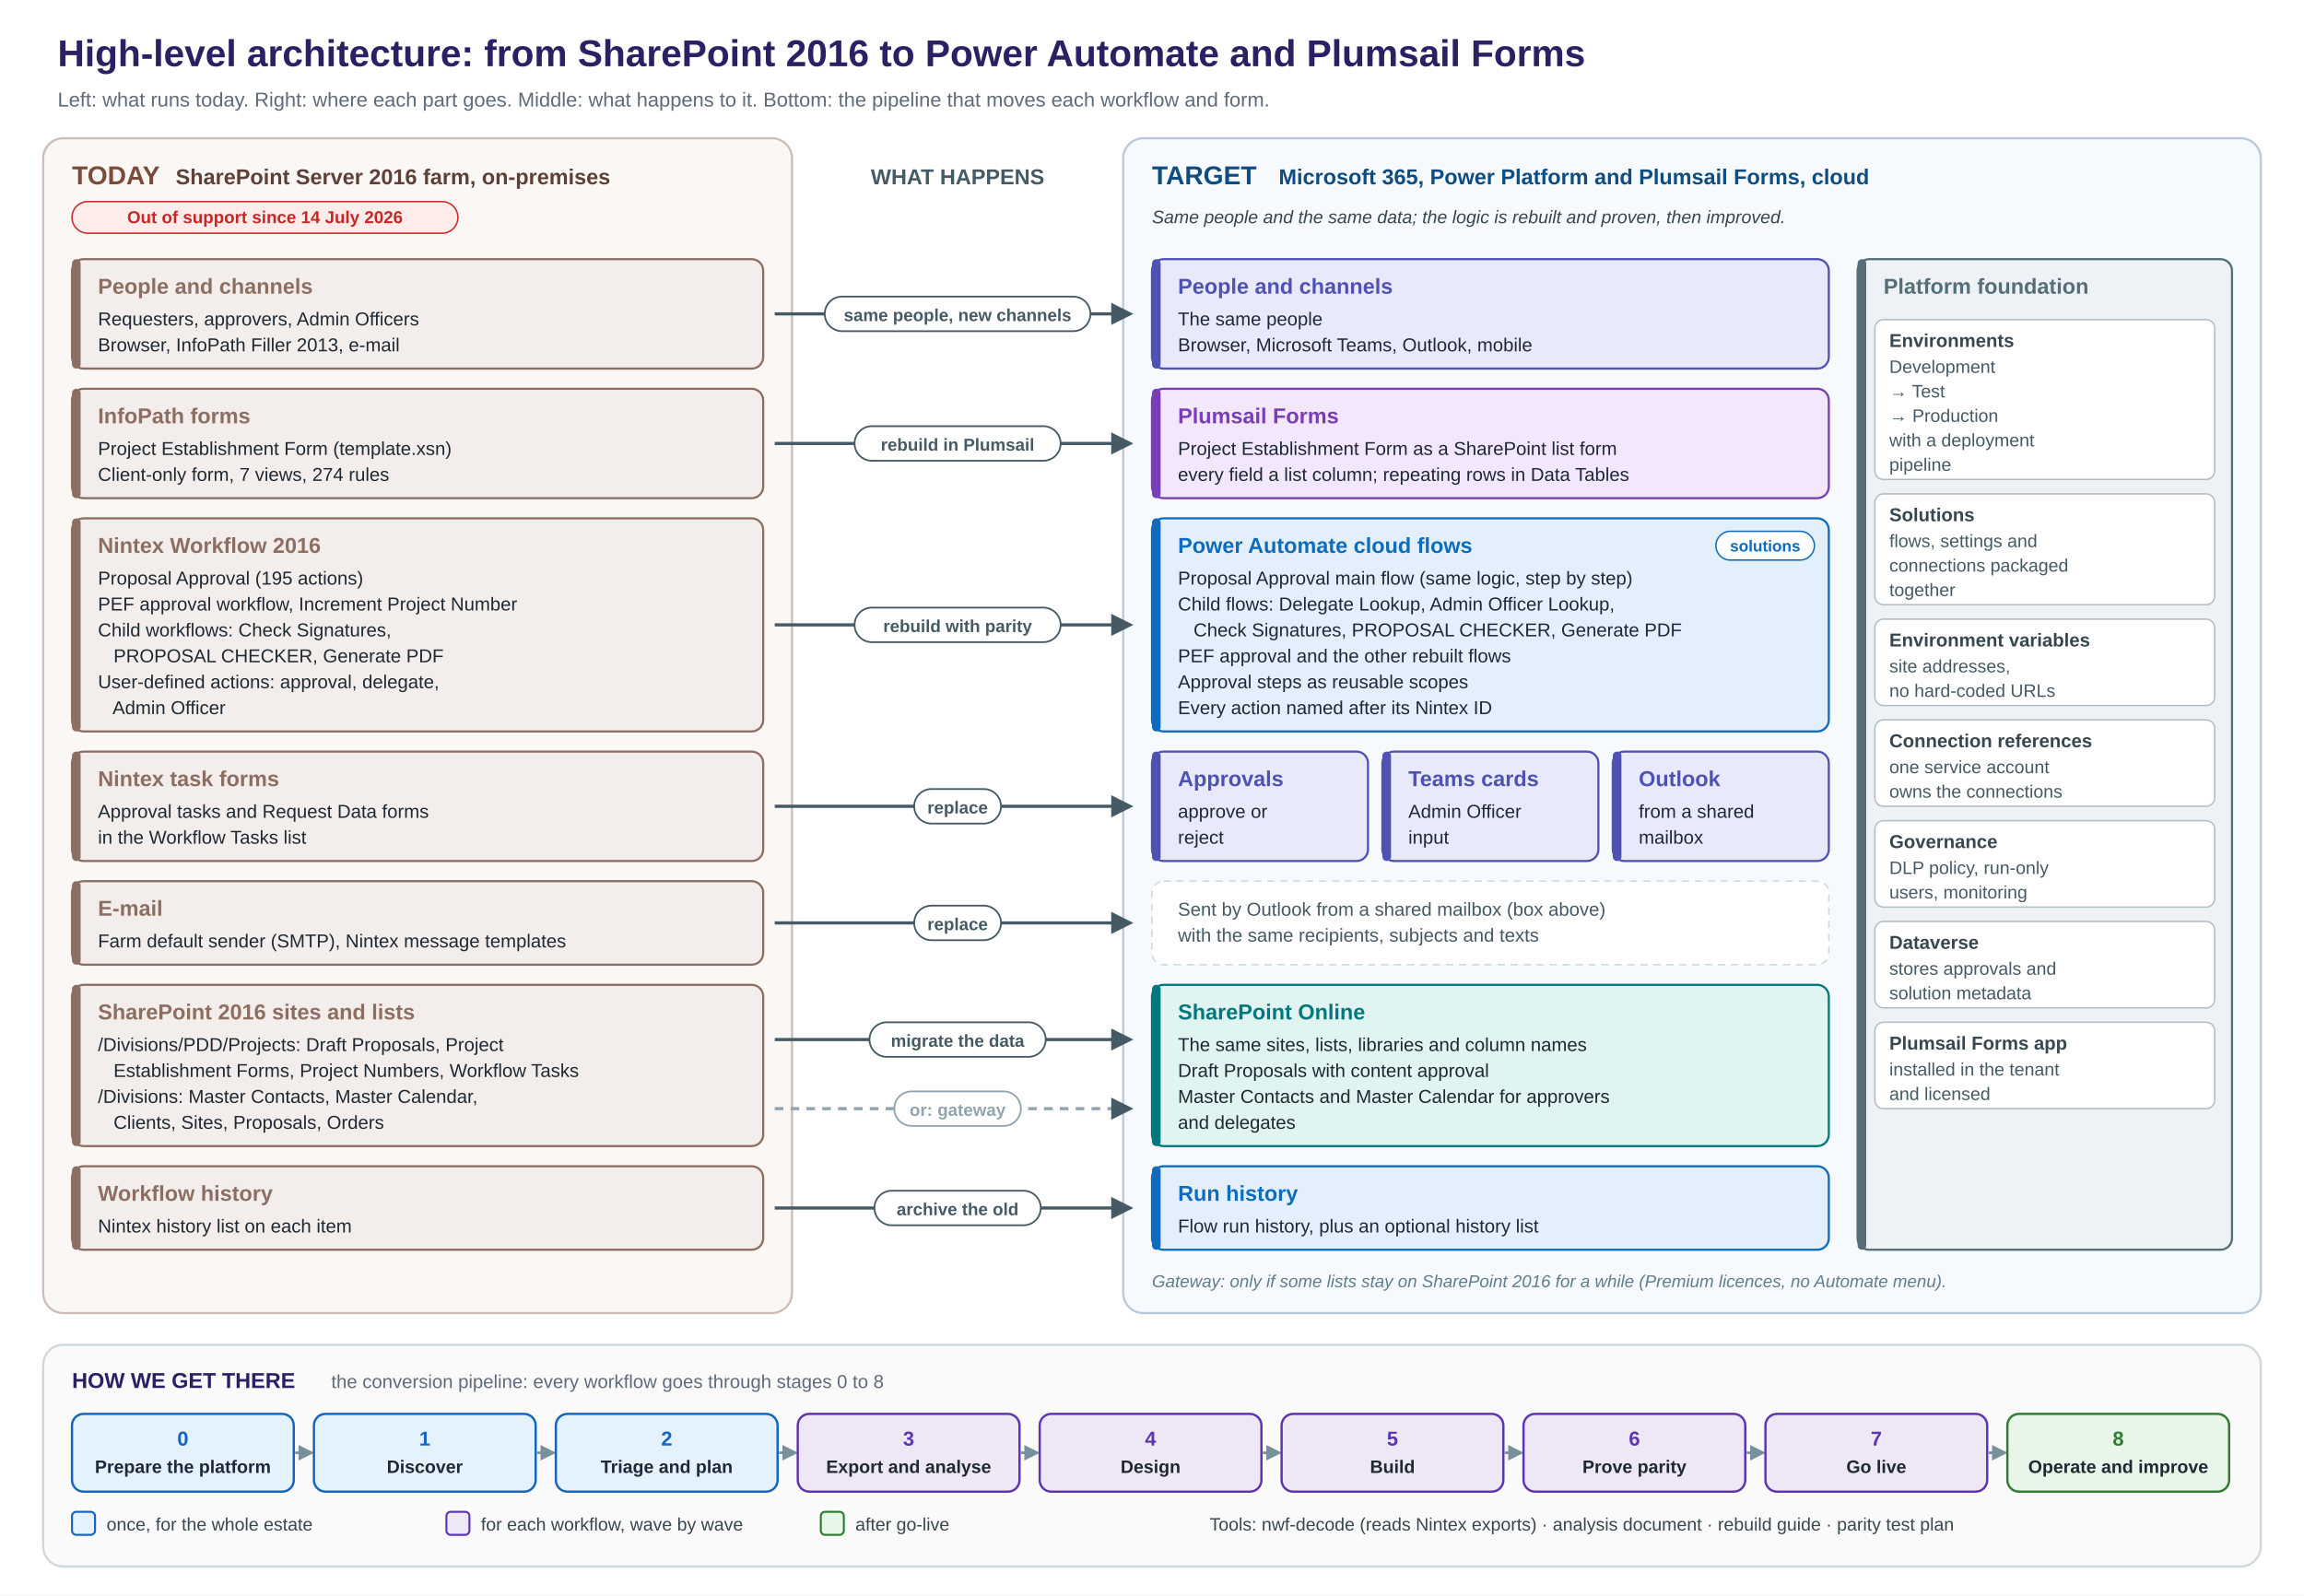
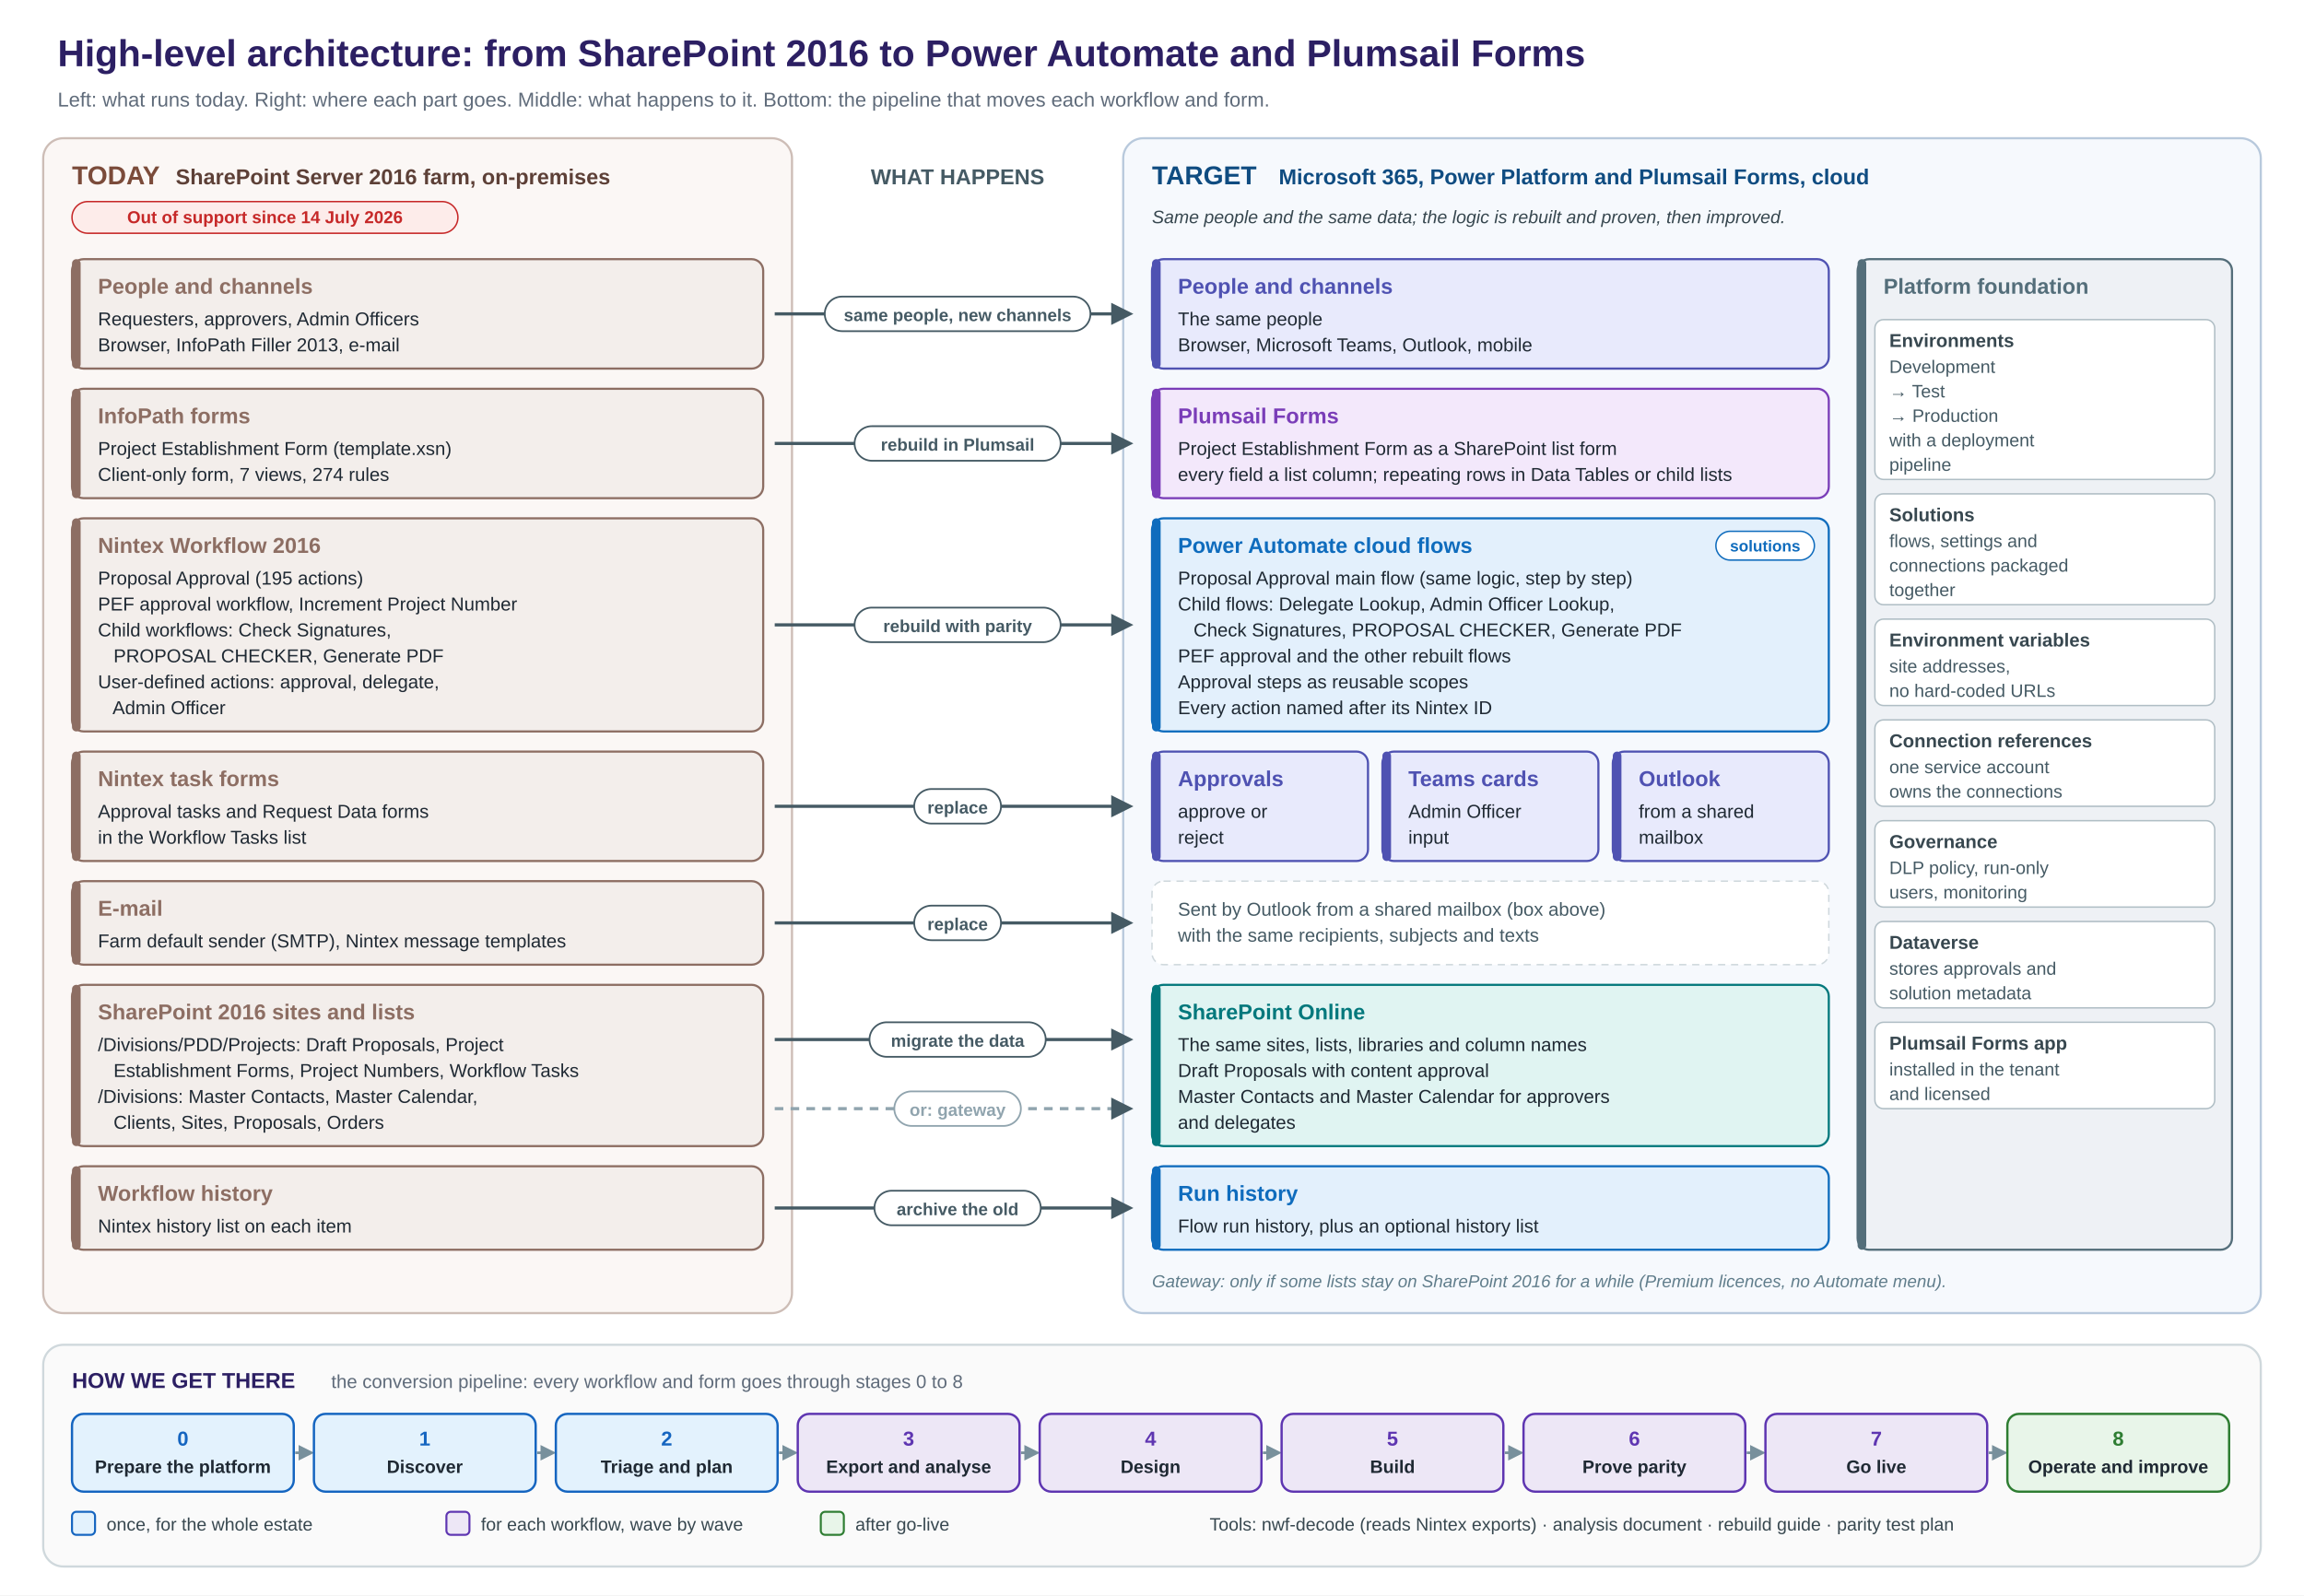
<svg xmlns="http://www.w3.org/2000/svg" width="1600" height="1108" viewBox="0 0 1600 1108">
  <defs>
    <marker id="arr" viewBox="0 0 10 10" refX="8" refY="5" markerWidth="7" markerHeight="7" orient="auto">
      <path d="M0,0 L10,5 L0,10 z" fill="#455a64" />
    </marker>
    <marker id="arrs" viewBox="0 0 10 10" refX="8" refY="5" markerWidth="6" markerHeight="6" orient="auto">
      <path d="M0,0 L10,5 L0,10 z" fill="#78909c" />
    </marker>
  </defs>
  <rect width="1600" height="1108" fill="#ffffff" />
  <text x="40" y="46" font-family="Segoe UI, Liberation Sans, Arial, sans-serif" font-size="26" font-weight="bold" fill="#2c1f63" text-anchor="start" xml:space="preserve">High-level architecture: from SharePoint 2016 to Power Automate and Plumsail Forms</text>
  <text x="40" y="74" font-family="Segoe UI, Liberation Sans, Arial, sans-serif" font-size="14" font-weight="normal" fill="#5f6b7a" text-anchor="start" xml:space="preserve">Left: what runs today. Right: where each part goes. Middle: what happens to it. Bottom: the pipeline that moves each workflow and form.</text>
  <rect x="30" y="96" width="520" height="816" rx="14" fill="#fbf7f5" stroke="#cdbdb6" stroke-width="1.5" />
  <rect x="780" y="96" width="790" height="816" rx="14" fill="#f6f9fd" stroke="#b8c9dc" stroke-width="1.5" />
  <text x="50" y="128" font-family="Segoe UI, Liberation Sans, Arial, sans-serif" font-size="18" font-weight="bold" fill="#7b4b3a" text-anchor="start" xml:space="preserve">TODAY</text>
  <text x="122" y="128" font-family="Segoe UI, Liberation Sans, Arial, sans-serif" font-size="15" font-weight="bold" fill="#5d4037" text-anchor="start" xml:space="preserve">SharePoint Server 2016 farm, on-premises</text>
  <rect x="50" y="140" width="268" height="22" rx="11" fill="#fdecea" stroke="#c62828" stroke-width="1" />
  <text x="184" y="155" font-family="Segoe UI, Liberation Sans, Arial, sans-serif" font-size="12" font-weight="bold" fill="#c62828" text-anchor="middle" xml:space="preserve">Out of support since 14 July 2026</text>
  <text x="800" y="128" font-family="Segoe UI, Liberation Sans, Arial, sans-serif" font-size="18" font-weight="bold" fill="#0f4c81" text-anchor="start" xml:space="preserve">TARGET</text>
  <text x="888" y="128" font-family="Segoe UI, Liberation Sans, Arial, sans-serif" font-size="15" font-weight="bold" fill="#0f4c81" text-anchor="start" xml:space="preserve">Microsoft 365, Power Platform and Plumsail Forms, cloud</text>
  <text x="800" y="155" font-family="Segoe UI, Liberation Sans, Arial, sans-serif" font-size="12.5" font-weight="normal" fill="#37474f" text-anchor="start" xml:space="preserve" font-style="italic">Same people and the same data; the logic is rebuilt and proven, then improved.</text>
  <text x="665.0" y="128" font-family="Segoe UI, Liberation Sans, Arial, sans-serif" font-size="15" font-weight="bold" fill="#455a64" text-anchor="middle" xml:space="preserve">WHAT HAPPENS</text>
  <rect x="50" y="180" width="480" height="76" rx="8" fill="#f3eeeb" stroke="#8d6e63" stroke-width="1.5" />
  <rect x="50" y="180" width="6" height="76" rx="3" fill="#8d6e63" />
  <text x="68" y="204" font-family="Segoe UI, Liberation Sans, Arial, sans-serif" font-size="15" font-weight="bold" fill="#8d6e63" text-anchor="start" xml:space="preserve">People and channels</text>
  <text x="68" y="226" font-family="Segoe UI, Liberation Sans, Arial, sans-serif" font-size="13" font-weight="normal" fill="#1f2933" text-anchor="start" xml:space="preserve">Requesters, approvers, Admin Officers</text>
  <text x="68" y="244" font-family="Segoe UI, Liberation Sans, Arial, sans-serif" font-size="13" font-weight="normal" fill="#1f2933" text-anchor="start" xml:space="preserve">Browser, InfoPath Filler 2013, e-mail</text>
  <rect x="800" y="180" width="470" height="76" rx="8" fill="#e8eafc" stroke="#4f52b2" stroke-width="1.5" />
  <rect x="800" y="180" width="6" height="76" rx="3" fill="#4f52b2" />
  <text x="818" y="204" font-family="Segoe UI, Liberation Sans, Arial, sans-serif" font-size="15" font-weight="bold" fill="#4f52b2" text-anchor="start" xml:space="preserve">People and channels</text>
  <text x="818" y="226" font-family="Segoe UI, Liberation Sans, Arial, sans-serif" font-size="13" font-weight="normal" fill="#1f2933" text-anchor="start" xml:space="preserve">The same people</text>
  <text x="818" y="244" font-family="Segoe UI, Liberation Sans, Arial, sans-serif" font-size="13" font-weight="normal" fill="#1f2933" text-anchor="start" xml:space="preserve">Browser, Microsoft Teams, Outlook, mobile</text>
  <line x1="538" y1="218.0" x2="784" y2="218.0" stroke="#455a64" stroke-width="2.2" marker-end="url(#arr)" />
  <rect x="572.75" y="206.0" width="184.5" height="24" rx="12" fill="#ffffff" stroke="#455a64" stroke-width="1.2" />
  <text x="665.0" y="223.0" font-family="Segoe UI, Liberation Sans, Arial, sans-serif" font-size="12" font-weight="bold" fill="#455a64" text-anchor="middle" xml:space="preserve">same people, new channels</text>
  <rect x="50" y="270" width="480" height="76" rx="8" fill="#f3eeeb" stroke="#8d6e63" stroke-width="1.5" />
  <rect x="50" y="270" width="6" height="76" rx="3" fill="#8d6e63" />
  <text x="68" y="294" font-family="Segoe UI, Liberation Sans, Arial, sans-serif" font-size="15" font-weight="bold" fill="#8d6e63" text-anchor="start" xml:space="preserve">InfoPath forms</text>
  <text x="68" y="316" font-family="Segoe UI, Liberation Sans, Arial, sans-serif" font-size="13" font-weight="normal" fill="#1f2933" text-anchor="start" xml:space="preserve">Project Establishment Form (template.xsn)</text>
  <text x="68" y="334" font-family="Segoe UI, Liberation Sans, Arial, sans-serif" font-size="13" font-weight="normal" fill="#1f2933" text-anchor="start" xml:space="preserve">Client-only form, 7 views, 274 rules</text>
  <rect x="800" y="270" width="470" height="76" rx="8" fill="#f3e8fb" stroke="#7a3db8" stroke-width="1.5" />
  <rect x="800" y="270" width="6" height="76" rx="3" fill="#7a3db8" />
  <text x="818" y="294" font-family="Segoe UI, Liberation Sans, Arial, sans-serif" font-size="15" font-weight="bold" fill="#7a3db8" text-anchor="start" xml:space="preserve">Plumsail Forms</text>
  <text x="818" y="316" font-family="Segoe UI, Liberation Sans, Arial, sans-serif" font-size="13" font-weight="normal" fill="#1f2933" text-anchor="start" xml:space="preserve">Project Establishment Form as a SharePoint list form</text>
-   <text x="818" y="334" font-family="Segoe UI, Liberation Sans, Arial, sans-serif" font-size="13" font-weight="normal" fill="#1f2933" text-anchor="start" xml:space="preserve">every field a list column; repeating rows in Data Tables</text>
+   <text x="818" y="334" font-family="Segoe UI, Liberation Sans, Arial, sans-serif" font-size="13" font-weight="normal" fill="#1f2933" text-anchor="start" xml:space="preserve">every field a list column; repeating rows in Data Tables or child lists</text>
  <line x1="538" y1="308.0" x2="784" y2="308.0" stroke="#455a64" stroke-width="2.2" marker-end="url(#arr)" />
  <rect x="593.45" y="296.0" width="143.1" height="24" rx="12" fill="#ffffff" stroke="#455a64" stroke-width="1.2" />
  <text x="665.0" y="313.0" font-family="Segoe UI, Liberation Sans, Arial, sans-serif" font-size="12" font-weight="bold" fill="#455a64" text-anchor="middle" xml:space="preserve">rebuild in Plumsail</text>
  <rect x="50" y="360" width="480" height="148" rx="8" fill="#f3eeeb" stroke="#8d6e63" stroke-width="1.5" />
  <rect x="50" y="360" width="6" height="148" rx="3" fill="#8d6e63" />
  <text x="68" y="384" font-family="Segoe UI, Liberation Sans, Arial, sans-serif" font-size="15" font-weight="bold" fill="#8d6e63" text-anchor="start" xml:space="preserve">Nintex Workflow 2016</text>
  <text x="68" y="406" font-family="Segoe UI, Liberation Sans, Arial, sans-serif" font-size="13" font-weight="normal" fill="#1f2933" text-anchor="start" xml:space="preserve">Proposal Approval (195 actions)</text>
  <text x="68" y="424" font-family="Segoe UI, Liberation Sans, Arial, sans-serif" font-size="13" font-weight="normal" fill="#1f2933" text-anchor="start" xml:space="preserve">PEF approval workflow, Increment Project Number</text>
  <text x="68" y="442" font-family="Segoe UI, Liberation Sans, Arial, sans-serif" font-size="13" font-weight="normal" fill="#1f2933" text-anchor="start" xml:space="preserve">Child workflows: Check Signatures,</text>
  <text x="68" y="460" font-family="Segoe UI, Liberation Sans, Arial, sans-serif" font-size="13" font-weight="normal" fill="#1f2933" text-anchor="start" xml:space="preserve">   PROPOSAL CHECKER, Generate PDF</text>
  <text x="68" y="478" font-family="Segoe UI, Liberation Sans, Arial, sans-serif" font-size="13" font-weight="normal" fill="#1f2933" text-anchor="start" xml:space="preserve">User-defined actions: approval, delegate,</text>
  <text x="68" y="496" font-family="Segoe UI, Liberation Sans, Arial, sans-serif" font-size="13" font-weight="normal" fill="#1f2933" text-anchor="start" xml:space="preserve">   Admin Officer</text>
  <rect x="800" y="360" width="470" height="148" rx="8" fill="#e3f0fc" stroke="#0f6cbd" stroke-width="1.5" />
  <rect x="800" y="360" width="6" height="148" rx="3" fill="#0f6cbd" />
  <text x="818" y="384" font-family="Segoe UI, Liberation Sans, Arial, sans-serif" font-size="15" font-weight="bold" fill="#0f6cbd" text-anchor="start" xml:space="preserve">Power Automate cloud flows</text>
  <rect x="1191.6" y="369" width="68.4" height="20" rx="10" fill="#ffffff" stroke="#0f6cbd" stroke-width="1" />
  <text x="1225.8" y="383" font-family="Segoe UI, Liberation Sans, Arial, sans-serif" font-size="11" font-weight="bold" fill="#0f6cbd" text-anchor="middle" xml:space="preserve">solutions</text>
  <text x="818" y="406" font-family="Segoe UI, Liberation Sans, Arial, sans-serif" font-size="13" font-weight="normal" fill="#1f2933" text-anchor="start" xml:space="preserve">Proposal Approval main flow (same logic, step by step)</text>
  <text x="818" y="424" font-family="Segoe UI, Liberation Sans, Arial, sans-serif" font-size="13" font-weight="normal" fill="#1f2933" text-anchor="start" xml:space="preserve">Child flows: Delegate Lookup, Admin Officer Lookup,</text>
  <text x="818" y="442" font-family="Segoe UI, Liberation Sans, Arial, sans-serif" font-size="13" font-weight="normal" fill="#1f2933" text-anchor="start" xml:space="preserve">   Check Signatures, PROPOSAL CHECKER, Generate PDF</text>
  <text x="818" y="460" font-family="Segoe UI, Liberation Sans, Arial, sans-serif" font-size="13" font-weight="normal" fill="#1f2933" text-anchor="start" xml:space="preserve">PEF approval and the other rebuilt flows</text>
  <text x="818" y="478" font-family="Segoe UI, Liberation Sans, Arial, sans-serif" font-size="13" font-weight="normal" fill="#1f2933" text-anchor="start" xml:space="preserve">Approval steps as reusable scopes</text>
  <text x="818" y="496" font-family="Segoe UI, Liberation Sans, Arial, sans-serif" font-size="13" font-weight="normal" fill="#1f2933" text-anchor="start" xml:space="preserve">Every action named after its Nintex ID</text>
  <line x1="538" y1="434.0" x2="784" y2="434.0" stroke="#455a64" stroke-width="2.2" marker-end="url(#arr)" />
  <rect x="593.45" y="422.0" width="143.1" height="24" rx="12" fill="#ffffff" stroke="#455a64" stroke-width="1.2" />
  <text x="665.0" y="439.0" font-family="Segoe UI, Liberation Sans, Arial, sans-serif" font-size="12" font-weight="bold" fill="#455a64" text-anchor="middle" xml:space="preserve">rebuild with parity</text>
  <rect x="50" y="522" width="480" height="76" rx="8" fill="#f3eeeb" stroke="#8d6e63" stroke-width="1.5" />
  <rect x="50" y="522" width="6" height="76" rx="3" fill="#8d6e63" />
  <text x="68" y="546" font-family="Segoe UI, Liberation Sans, Arial, sans-serif" font-size="15" font-weight="bold" fill="#8d6e63" text-anchor="start" xml:space="preserve">Nintex task forms</text>
  <text x="68" y="568" font-family="Segoe UI, Liberation Sans, Arial, sans-serif" font-size="13" font-weight="normal" fill="#1f2933" text-anchor="start" xml:space="preserve">Approval tasks and Request Data forms</text>
  <text x="68" y="586" font-family="Segoe UI, Liberation Sans, Arial, sans-serif" font-size="13" font-weight="normal" fill="#1f2933" text-anchor="start" xml:space="preserve">in the Workflow Tasks list</text>
  <rect x="800" y="522" width="150.0" height="76" rx="8" fill="#e8eafc" stroke="#4f52b2" stroke-width="1.5" />
  <rect x="800" y="522" width="6" height="76" rx="3" fill="#4f52b2" />
  <text x="818" y="546" font-family="Segoe UI, Liberation Sans, Arial, sans-serif" font-size="15" font-weight="bold" fill="#4f52b2" text-anchor="start" xml:space="preserve">Approvals</text>
  <text x="818" y="568" font-family="Segoe UI, Liberation Sans, Arial, sans-serif" font-size="13" font-weight="normal" fill="#1f2933" text-anchor="start" xml:space="preserve">approve or</text>
  <text x="818" y="586" font-family="Segoe UI, Liberation Sans, Arial, sans-serif" font-size="13" font-weight="normal" fill="#1f2933" text-anchor="start" xml:space="preserve">reject</text>
  <rect x="960.0" y="522" width="150.0" height="76" rx="8" fill="#e8eafc" stroke="#4f52b2" stroke-width="1.5" />
  <rect x="960.0" y="522" width="6" height="76" rx="3" fill="#4f52b2" />
  <text x="978.0" y="546" font-family="Segoe UI, Liberation Sans, Arial, sans-serif" font-size="15" font-weight="bold" fill="#4f52b2" text-anchor="start" xml:space="preserve">Teams cards</text>
  <text x="978.0" y="568" font-family="Segoe UI, Liberation Sans, Arial, sans-serif" font-size="13" font-weight="normal" fill="#1f2933" text-anchor="start" xml:space="preserve">Admin Officer</text>
  <text x="978.0" y="586" font-family="Segoe UI, Liberation Sans, Arial, sans-serif" font-size="13" font-weight="normal" fill="#1f2933" text-anchor="start" xml:space="preserve">input</text>
  <rect x="1120.0" y="522" width="150.0" height="76" rx="8" fill="#e8eafc" stroke="#4f52b2" stroke-width="1.5" />
  <rect x="1120.0" y="522" width="6" height="76" rx="3" fill="#4f52b2" />
  <text x="1138.0" y="546" font-family="Segoe UI, Liberation Sans, Arial, sans-serif" font-size="15" font-weight="bold" fill="#4f52b2" text-anchor="start" xml:space="preserve">Outlook</text>
  <text x="1138.0" y="568" font-family="Segoe UI, Liberation Sans, Arial, sans-serif" font-size="13" font-weight="normal" fill="#1f2933" text-anchor="start" xml:space="preserve">from a shared</text>
  <text x="1138.0" y="586" font-family="Segoe UI, Liberation Sans, Arial, sans-serif" font-size="13" font-weight="normal" fill="#1f2933" text-anchor="start" xml:space="preserve">mailbox</text>
  <line x1="538" y1="560.0" x2="784" y2="560.0" stroke="#455a64" stroke-width="2.2" marker-end="url(#arr)" />
  <rect x="634.85" y="548.0" width="60.3" height="24" rx="12" fill="#ffffff" stroke="#455a64" stroke-width="1.2" />
  <text x="665.0" y="565.0" font-family="Segoe UI, Liberation Sans, Arial, sans-serif" font-size="12" font-weight="bold" fill="#455a64" text-anchor="middle" xml:space="preserve">replace</text>
  <rect x="50" y="612" width="480" height="58" rx="8" fill="#f3eeeb" stroke="#8d6e63" stroke-width="1.5" />
  <rect x="50" y="612" width="6" height="58" rx="3" fill="#8d6e63" />
  <text x="68" y="636" font-family="Segoe UI, Liberation Sans, Arial, sans-serif" font-size="15" font-weight="bold" fill="#8d6e63" text-anchor="start" xml:space="preserve">E-mail</text>
  <text x="68" y="658" font-family="Segoe UI, Liberation Sans, Arial, sans-serif" font-size="13" font-weight="normal" fill="#1f2933" text-anchor="start" xml:space="preserve">Farm default sender (SMTP), Nintex message templates</text>
  <rect x="800" y="612" width="470" height="58" rx="8" fill="#ffffff" stroke="#cfd8dc" stroke-width="1" stroke-dasharray="5 4" />
  <text x="818" y="636" font-family="Segoe UI, Liberation Sans, Arial, sans-serif" font-size="13" font-weight="normal" fill="#455a64" text-anchor="start" xml:space="preserve">Sent by Outlook from a shared mailbox (box above)</text>
  <text x="818" y="654" font-family="Segoe UI, Liberation Sans, Arial, sans-serif" font-size="13" font-weight="normal" fill="#455a64" text-anchor="start" xml:space="preserve">with the same recipients, subjects and texts</text>
  <line x1="538" y1="641.0" x2="784" y2="641.0" stroke="#455a64" stroke-width="2.2" marker-end="url(#arr)" />
  <rect x="634.85" y="629.0" width="60.3" height="24" rx="12" fill="#ffffff" stroke="#455a64" stroke-width="1.2" />
  <text x="665.0" y="646.0" font-family="Segoe UI, Liberation Sans, Arial, sans-serif" font-size="12" font-weight="bold" fill="#455a64" text-anchor="middle" xml:space="preserve">replace</text>
  <rect x="50" y="684" width="480" height="112" rx="8" fill="#f3eeeb" stroke="#8d6e63" stroke-width="1.5" />
  <rect x="50" y="684" width="6" height="112" rx="3" fill="#8d6e63" />
  <text x="68" y="708" font-family="Segoe UI, Liberation Sans, Arial, sans-serif" font-size="15" font-weight="bold" fill="#8d6e63" text-anchor="start" xml:space="preserve">SharePoint 2016 sites and lists</text>
  <text x="68" y="730" font-family="Segoe UI, Liberation Sans, Arial, sans-serif" font-size="13" font-weight="normal" fill="#1f2933" text-anchor="start" xml:space="preserve">/Divisions/PDD/Projects: Draft Proposals, Project</text>
  <text x="68" y="748" font-family="Segoe UI, Liberation Sans, Arial, sans-serif" font-size="13" font-weight="normal" fill="#1f2933" text-anchor="start" xml:space="preserve">   Establishment Forms, Project Numbers, Workflow Tasks</text>
  <text x="68" y="766" font-family="Segoe UI, Liberation Sans, Arial, sans-serif" font-size="13" font-weight="normal" fill="#1f2933" text-anchor="start" xml:space="preserve">/Divisions: Master Contacts, Master Calendar,</text>
  <text x="68" y="784" font-family="Segoe UI, Liberation Sans, Arial, sans-serif" font-size="13" font-weight="normal" fill="#1f2933" text-anchor="start" xml:space="preserve">   Clients, Sites, Proposals, Orders</text>
  <rect x="800" y="684" width="470" height="112" rx="8" fill="#e0f4f2" stroke="#03787c" stroke-width="1.5" />
  <rect x="800" y="684" width="6" height="112" rx="3" fill="#03787c" />
  <text x="818" y="708" font-family="Segoe UI, Liberation Sans, Arial, sans-serif" font-size="15" font-weight="bold" fill="#03787c" text-anchor="start" xml:space="preserve">SharePoint Online</text>
  <text x="818" y="730" font-family="Segoe UI, Liberation Sans, Arial, sans-serif" font-size="13" font-weight="normal" fill="#1f2933" text-anchor="start" xml:space="preserve">The same sites, lists, libraries and column names</text>
  <text x="818" y="748" font-family="Segoe UI, Liberation Sans, Arial, sans-serif" font-size="13" font-weight="normal" fill="#1f2933" text-anchor="start" xml:space="preserve">Draft Proposals with content approval</text>
  <text x="818" y="766" font-family="Segoe UI, Liberation Sans, Arial, sans-serif" font-size="13" font-weight="normal" fill="#1f2933" text-anchor="start" xml:space="preserve">Master Contacts and Master Calendar for approvers</text>
  <text x="818" y="784" font-family="Segoe UI, Liberation Sans, Arial, sans-serif" font-size="13" font-weight="normal" fill="#1f2933" text-anchor="start" xml:space="preserve">and delegates</text>
  <line x1="538" y1="722" x2="784" y2="722" stroke="#455a64" stroke-width="2.2" marker-end="url(#arr)" />
  <rect x="603.8" y="710" width="122.4" height="24" rx="12" fill="#ffffff" stroke="#455a64" stroke-width="1.2" />
  <text x="665.0" y="727" font-family="Segoe UI, Liberation Sans, Arial, sans-serif" font-size="12" font-weight="bold" fill="#455a64" text-anchor="middle" xml:space="preserve">migrate the data</text>
  <line x1="538" y1="770" x2="784" y2="770" stroke="#90a4ae" stroke-width="2.2" stroke-dasharray="6 5" marker-end="url(#arr)" />
  <rect x="621.05" y="758" width="87.9" height="24" rx="12" fill="#ffffff" stroke="#90a4ae" stroke-width="1.2" />
  <text x="665.0" y="775" font-family="Segoe UI, Liberation Sans, Arial, sans-serif" font-size="12" font-weight="bold" fill="#90a4ae" text-anchor="middle" xml:space="preserve">or: gateway</text>
  <rect x="50" y="810" width="480" height="58" rx="8" fill="#f3eeeb" stroke="#8d6e63" stroke-width="1.5" />
  <rect x="50" y="810" width="6" height="58" rx="3" fill="#8d6e63" />
  <text x="68" y="834" font-family="Segoe UI, Liberation Sans, Arial, sans-serif" font-size="15" font-weight="bold" fill="#8d6e63" text-anchor="start" xml:space="preserve">Workflow history</text>
  <text x="68" y="856" font-family="Segoe UI, Liberation Sans, Arial, sans-serif" font-size="13" font-weight="normal" fill="#1f2933" text-anchor="start" xml:space="preserve">Nintex history list on each item</text>
  <rect x="800" y="810" width="470" height="58" rx="8" fill="#e3f0fc" stroke="#0f6cbd" stroke-width="1.5" />
  <rect x="800" y="810" width="6" height="58" rx="3" fill="#0f6cbd" />
  <text x="818" y="834" font-family="Segoe UI, Liberation Sans, Arial, sans-serif" font-size="15" font-weight="bold" fill="#0f6cbd" text-anchor="start" xml:space="preserve">Run history</text>
  <text x="818" y="856" font-family="Segoe UI, Liberation Sans, Arial, sans-serif" font-size="13" font-weight="normal" fill="#1f2933" text-anchor="start" xml:space="preserve">Flow run history, plus an optional history list</text>
  <line x1="538" y1="839.0" x2="784" y2="839.0" stroke="#455a64" stroke-width="2.2" marker-end="url(#arr)" />
  <rect x="607.25" y="827.0" width="115.5" height="24" rx="12" fill="#ffffff" stroke="#455a64" stroke-width="1.2" />
  <text x="665.0" y="844.0" font-family="Segoe UI, Liberation Sans, Arial, sans-serif" font-size="12" font-weight="bold" fill="#455a64" text-anchor="middle" xml:space="preserve">archive the old</text>
  <rect x="1290" y="180" width="260" height="688" rx="8" fill="#eef1f5" stroke="#546e7a" stroke-width="1.5" />
  <rect x="1290" y="180" width="6" height="688" rx="3" fill="#546e7a" />
  <text x="1308" y="204" font-family="Segoe UI, Liberation Sans, Arial, sans-serif" font-size="15" font-weight="bold" fill="#546e7a" text-anchor="start" xml:space="preserve">Platform foundation</text>
  <rect x="1302" y="222" width="236" height="111" rx="6" fill="#ffffff" stroke="#b0bec5" stroke-width="1" />
  <text x="1312" y="241" font-family="Segoe UI, Liberation Sans, Arial, sans-serif" font-size="13" font-weight="bold" fill="#37474f" text-anchor="start" xml:space="preserve">Environments</text>
  <text x="1312" y="259" font-family="Segoe UI, Liberation Sans, Arial, sans-serif" font-size="12.5" font-weight="normal" fill="#455a64" text-anchor="start" xml:space="preserve">Development</text>
  <text x="1312" y="276" font-family="Segoe UI, Liberation Sans, Arial, sans-serif" font-size="12.5" font-weight="normal" fill="#455a64" text-anchor="start" xml:space="preserve">→ Test</text>
  <text x="1312" y="293" font-family="Segoe UI, Liberation Sans, Arial, sans-serif" font-size="12.5" font-weight="normal" fill="#455a64" text-anchor="start" xml:space="preserve">→ Production</text>
  <text x="1312" y="310" font-family="Segoe UI, Liberation Sans, Arial, sans-serif" font-size="12.5" font-weight="normal" fill="#455a64" text-anchor="start" xml:space="preserve">with a deployment</text>
  <text x="1312" y="327" font-family="Segoe UI, Liberation Sans, Arial, sans-serif" font-size="12.5" font-weight="normal" fill="#455a64" text-anchor="start" xml:space="preserve">pipeline</text>
  <rect x="1302" y="343" width="236" height="77" rx="6" fill="#ffffff" stroke="#b0bec5" stroke-width="1" />
  <text x="1312" y="362" font-family="Segoe UI, Liberation Sans, Arial, sans-serif" font-size="13" font-weight="bold" fill="#37474f" text-anchor="start" xml:space="preserve">Solutions</text>
  <text x="1312" y="380" font-family="Segoe UI, Liberation Sans, Arial, sans-serif" font-size="12.5" font-weight="normal" fill="#455a64" text-anchor="start" xml:space="preserve">flows, settings and</text>
  <text x="1312" y="397" font-family="Segoe UI, Liberation Sans, Arial, sans-serif" font-size="12.5" font-weight="normal" fill="#455a64" text-anchor="start" xml:space="preserve">connections packaged</text>
  <text x="1312" y="414" font-family="Segoe UI, Liberation Sans, Arial, sans-serif" font-size="12.5" font-weight="normal" fill="#455a64" text-anchor="start" xml:space="preserve">together</text>
  <rect x="1302" y="430" width="236" height="60" rx="6" fill="#ffffff" stroke="#b0bec5" stroke-width="1" />
  <text x="1312" y="449" font-family="Segoe UI, Liberation Sans, Arial, sans-serif" font-size="13" font-weight="bold" fill="#37474f" text-anchor="start" xml:space="preserve">Environment variables</text>
  <text x="1312" y="467" font-family="Segoe UI, Liberation Sans, Arial, sans-serif" font-size="12.5" font-weight="normal" fill="#455a64" text-anchor="start" xml:space="preserve">site addresses,</text>
  <text x="1312" y="484" font-family="Segoe UI, Liberation Sans, Arial, sans-serif" font-size="12.5" font-weight="normal" fill="#455a64" text-anchor="start" xml:space="preserve">no hard-coded URLs</text>
  <rect x="1302" y="500" width="236" height="60" rx="6" fill="#ffffff" stroke="#b0bec5" stroke-width="1" />
  <text x="1312" y="519" font-family="Segoe UI, Liberation Sans, Arial, sans-serif" font-size="13" font-weight="bold" fill="#37474f" text-anchor="start" xml:space="preserve">Connection references</text>
  <text x="1312" y="537" font-family="Segoe UI, Liberation Sans, Arial, sans-serif" font-size="12.5" font-weight="normal" fill="#455a64" text-anchor="start" xml:space="preserve">one service account</text>
  <text x="1312" y="554" font-family="Segoe UI, Liberation Sans, Arial, sans-serif" font-size="12.5" font-weight="normal" fill="#455a64" text-anchor="start" xml:space="preserve">owns the connections</text>
  <rect x="1302" y="570" width="236" height="60" rx="6" fill="#ffffff" stroke="#b0bec5" stroke-width="1" />
  <text x="1312" y="589" font-family="Segoe UI, Liberation Sans, Arial, sans-serif" font-size="13" font-weight="bold" fill="#37474f" text-anchor="start" xml:space="preserve">Governance</text>
  <text x="1312" y="607" font-family="Segoe UI, Liberation Sans, Arial, sans-serif" font-size="12.5" font-weight="normal" fill="#455a64" text-anchor="start" xml:space="preserve">DLP policy, run-only</text>
  <text x="1312" y="624" font-family="Segoe UI, Liberation Sans, Arial, sans-serif" font-size="12.5" font-weight="normal" fill="#455a64" text-anchor="start" xml:space="preserve">users, monitoring</text>
  <rect x="1302" y="640" width="236" height="60" rx="6" fill="#ffffff" stroke="#b0bec5" stroke-width="1" />
  <text x="1312" y="659" font-family="Segoe UI, Liberation Sans, Arial, sans-serif" font-size="13" font-weight="bold" fill="#37474f" text-anchor="start" xml:space="preserve">Dataverse</text>
  <text x="1312" y="677" font-family="Segoe UI, Liberation Sans, Arial, sans-serif" font-size="12.5" font-weight="normal" fill="#455a64" text-anchor="start" xml:space="preserve">stores approvals and</text>
  <text x="1312" y="694" font-family="Segoe UI, Liberation Sans, Arial, sans-serif" font-size="12.5" font-weight="normal" fill="#455a64" text-anchor="start" xml:space="preserve">solution metadata</text>
  <rect x="1302" y="710" width="236" height="60" rx="6" fill="#ffffff" stroke="#b0bec5" stroke-width="1" />
  <text x="1312" y="729" font-family="Segoe UI, Liberation Sans, Arial, sans-serif" font-size="13" font-weight="bold" fill="#37474f" text-anchor="start" xml:space="preserve">Plumsail Forms app</text>
  <text x="1312" y="747" font-family="Segoe UI, Liberation Sans, Arial, sans-serif" font-size="12.5" font-weight="normal" fill="#455a64" text-anchor="start" xml:space="preserve">installed in the tenant</text>
  <text x="1312" y="764" font-family="Segoe UI, Liberation Sans, Arial, sans-serif" font-size="12.5" font-weight="normal" fill="#455a64" text-anchor="start" xml:space="preserve">and licensed</text>
  <text x="800" y="894" font-family="Segoe UI, Liberation Sans, Arial, sans-serif" font-size="12" font-weight="normal" fill="#607d8b" text-anchor="start" xml:space="preserve" font-style="italic">Gateway: only if some lists stay on SharePoint 2016 for a while (Premium licences, no Automate menu).</text>
  <rect x="30" y="934" width="1540" height="154" rx="14" fill="#fafafa" stroke="#cfd8dc" stroke-width="1.5" />
  <text x="50" y="964" font-family="Segoe UI, Liberation Sans, Arial, sans-serif" font-size="15" font-weight="bold" fill="#2c1f63" text-anchor="start" xml:space="preserve">HOW WE GET THERE</text>
-   <text x="230" y="964" font-family="Segoe UI, Liberation Sans, Arial, sans-serif" font-size="13" font-weight="normal" fill="#5f6b7a" text-anchor="start" xml:space="preserve">the conversion pipeline: every workflow goes through stages 0 to 8</text>
+   <text x="230" y="964" font-family="Segoe UI, Liberation Sans, Arial, sans-serif" font-size="13" font-weight="normal" fill="#5f6b7a" text-anchor="start" xml:space="preserve">the conversion pipeline: every workflow and form goes through stages 0 to 8</text>
  <rect x="50" y="982" width="154" height="54" rx="8" fill="#e3f2fd" stroke="#1565c0" stroke-width="1.6" />
  <text x="127.0" y="1004" font-family="Segoe UI, Liberation Sans, Arial, sans-serif" font-size="14" font-weight="bold" fill="#1565c0" text-anchor="middle" xml:space="preserve">0</text>
  <text x="127.0" y="1023" font-family="Segoe UI, Liberation Sans, Arial, sans-serif" font-size="12.5" font-weight="bold" fill="#1f2933" text-anchor="middle" xml:space="preserve">Prepare the platform</text>
  <line x1="205" y1="1009" x2="216" y2="1009" stroke="#78909c" stroke-width="1.8" marker-end="url(#arrs)" />
  <rect x="218" y="982" width="154" height="54" rx="8" fill="#e3f2fd" stroke="#1565c0" stroke-width="1.6" />
  <text x="295.0" y="1004" font-family="Segoe UI, Liberation Sans, Arial, sans-serif" font-size="14" font-weight="bold" fill="#1565c0" text-anchor="middle" xml:space="preserve">1</text>
  <text x="295.0" y="1023" font-family="Segoe UI, Liberation Sans, Arial, sans-serif" font-size="12.5" font-weight="bold" fill="#1f2933" text-anchor="middle" xml:space="preserve">Discover</text>
  <line x1="373" y1="1009" x2="384" y2="1009" stroke="#78909c" stroke-width="1.8" marker-end="url(#arrs)" />
  <rect x="386" y="982" width="154" height="54" rx="8" fill="#e3f2fd" stroke="#1565c0" stroke-width="1.6" />
  <text x="463.0" y="1004" font-family="Segoe UI, Liberation Sans, Arial, sans-serif" font-size="14" font-weight="bold" fill="#1565c0" text-anchor="middle" xml:space="preserve">2</text>
  <text x="463.0" y="1023" font-family="Segoe UI, Liberation Sans, Arial, sans-serif" font-size="12.5" font-weight="bold" fill="#1f2933" text-anchor="middle" xml:space="preserve">Triage and plan</text>
  <line x1="541" y1="1009" x2="552" y2="1009" stroke="#78909c" stroke-width="1.8" marker-end="url(#arrs)" />
  <rect x="554" y="982" width="154" height="54" rx="8" fill="#ede7f6" stroke="#5e35b1" stroke-width="1.6" />
  <text x="631.0" y="1004" font-family="Segoe UI, Liberation Sans, Arial, sans-serif" font-size="14" font-weight="bold" fill="#5e35b1" text-anchor="middle" xml:space="preserve">3</text>
  <text x="631.0" y="1023" font-family="Segoe UI, Liberation Sans, Arial, sans-serif" font-size="12.5" font-weight="bold" fill="#1f2933" text-anchor="middle" xml:space="preserve">Export and analyse</text>
  <line x1="709" y1="1009" x2="720" y2="1009" stroke="#78909c" stroke-width="1.8" marker-end="url(#arrs)" />
  <rect x="722" y="982" width="154" height="54" rx="8" fill="#ede7f6" stroke="#5e35b1" stroke-width="1.6" />
  <text x="799.0" y="1004" font-family="Segoe UI, Liberation Sans, Arial, sans-serif" font-size="14" font-weight="bold" fill="#5e35b1" text-anchor="middle" xml:space="preserve">4</text>
  <text x="799.0" y="1023" font-family="Segoe UI, Liberation Sans, Arial, sans-serif" font-size="12.5" font-weight="bold" fill="#1f2933" text-anchor="middle" xml:space="preserve">Design</text>
  <line x1="877" y1="1009" x2="888" y2="1009" stroke="#78909c" stroke-width="1.8" marker-end="url(#arrs)" />
  <rect x="890" y="982" width="154" height="54" rx="8" fill="#ede7f6" stroke="#5e35b1" stroke-width="1.6" />
  <text x="967.0" y="1004" font-family="Segoe UI, Liberation Sans, Arial, sans-serif" font-size="14" font-weight="bold" fill="#5e35b1" text-anchor="middle" xml:space="preserve">5</text>
  <text x="967.0" y="1023" font-family="Segoe UI, Liberation Sans, Arial, sans-serif" font-size="12.5" font-weight="bold" fill="#1f2933" text-anchor="middle" xml:space="preserve">Build</text>
  <line x1="1045" y1="1009" x2="1056" y2="1009" stroke="#78909c" stroke-width="1.8" marker-end="url(#arrs)" />
  <rect x="1058" y="982" width="154" height="54" rx="8" fill="#ede7f6" stroke="#5e35b1" stroke-width="1.6" />
  <text x="1135.0" y="1004" font-family="Segoe UI, Liberation Sans, Arial, sans-serif" font-size="14" font-weight="bold" fill="#5e35b1" text-anchor="middle" xml:space="preserve">6</text>
  <text x="1135.0" y="1023" font-family="Segoe UI, Liberation Sans, Arial, sans-serif" font-size="12.5" font-weight="bold" fill="#1f2933" text-anchor="middle" xml:space="preserve">Prove parity</text>
  <line x1="1213" y1="1009" x2="1224" y2="1009" stroke="#78909c" stroke-width="1.8" marker-end="url(#arrs)" />
  <rect x="1226" y="982" width="154" height="54" rx="8" fill="#ede7f6" stroke="#5e35b1" stroke-width="1.6" />
  <text x="1303.0" y="1004" font-family="Segoe UI, Liberation Sans, Arial, sans-serif" font-size="14" font-weight="bold" fill="#5e35b1" text-anchor="middle" xml:space="preserve">7</text>
  <text x="1303.0" y="1023" font-family="Segoe UI, Liberation Sans, Arial, sans-serif" font-size="12.5" font-weight="bold" fill="#1f2933" text-anchor="middle" xml:space="preserve">Go live</text>
  <line x1="1381" y1="1009" x2="1392" y2="1009" stroke="#78909c" stroke-width="1.8" marker-end="url(#arrs)" />
  <rect x="1394" y="982" width="154" height="54" rx="8" fill="#e8f5e9" stroke="#2e7d32" stroke-width="1.6" />
  <text x="1471.0" y="1004" font-family="Segoe UI, Liberation Sans, Arial, sans-serif" font-size="14" font-weight="bold" fill="#2e7d32" text-anchor="middle" xml:space="preserve">8</text>
  <text x="1471.0" y="1023" font-family="Segoe UI, Liberation Sans, Arial, sans-serif" font-size="12.5" font-weight="bold" fill="#1f2933" text-anchor="middle" xml:space="preserve">Operate and improve</text>
  <rect x="50" y="1050" width="16" height="16" rx="3" fill="#e3f2fd" stroke="#1565c0" stroke-width="1.4" />
  <text x="74" y="1063" font-family="Segoe UI, Liberation Sans, Arial, sans-serif" font-size="12.5" font-weight="normal" fill="#37474f" text-anchor="start" xml:space="preserve">once, for the whole estate</text>
  <rect x="310" y="1050" width="16" height="16" rx="3" fill="#ede7f6" stroke="#5e35b1" stroke-width="1.4" />
  <text x="334" y="1063" font-family="Segoe UI, Liberation Sans, Arial, sans-serif" font-size="12.5" font-weight="normal" fill="#37474f" text-anchor="start" xml:space="preserve">for each workflow, wave by wave</text>
  <rect x="570" y="1050" width="16" height="16" rx="3" fill="#e8f5e9" stroke="#2e7d32" stroke-width="1.4" />
  <text x="594" y="1063" font-family="Segoe UI, Liberation Sans, Arial, sans-serif" font-size="12.5" font-weight="normal" fill="#37474f" text-anchor="start" xml:space="preserve">after go-live</text>
  <text x="840" y="1063" font-family="Segoe UI, Liberation Sans, Arial, sans-serif" font-size="12.5" font-weight="normal" fill="#37474f" text-anchor="start" xml:space="preserve">Tools: nwf-decode (reads Nintex exports) · analysis document · rebuild guide · parity test plan</text>
</svg>
